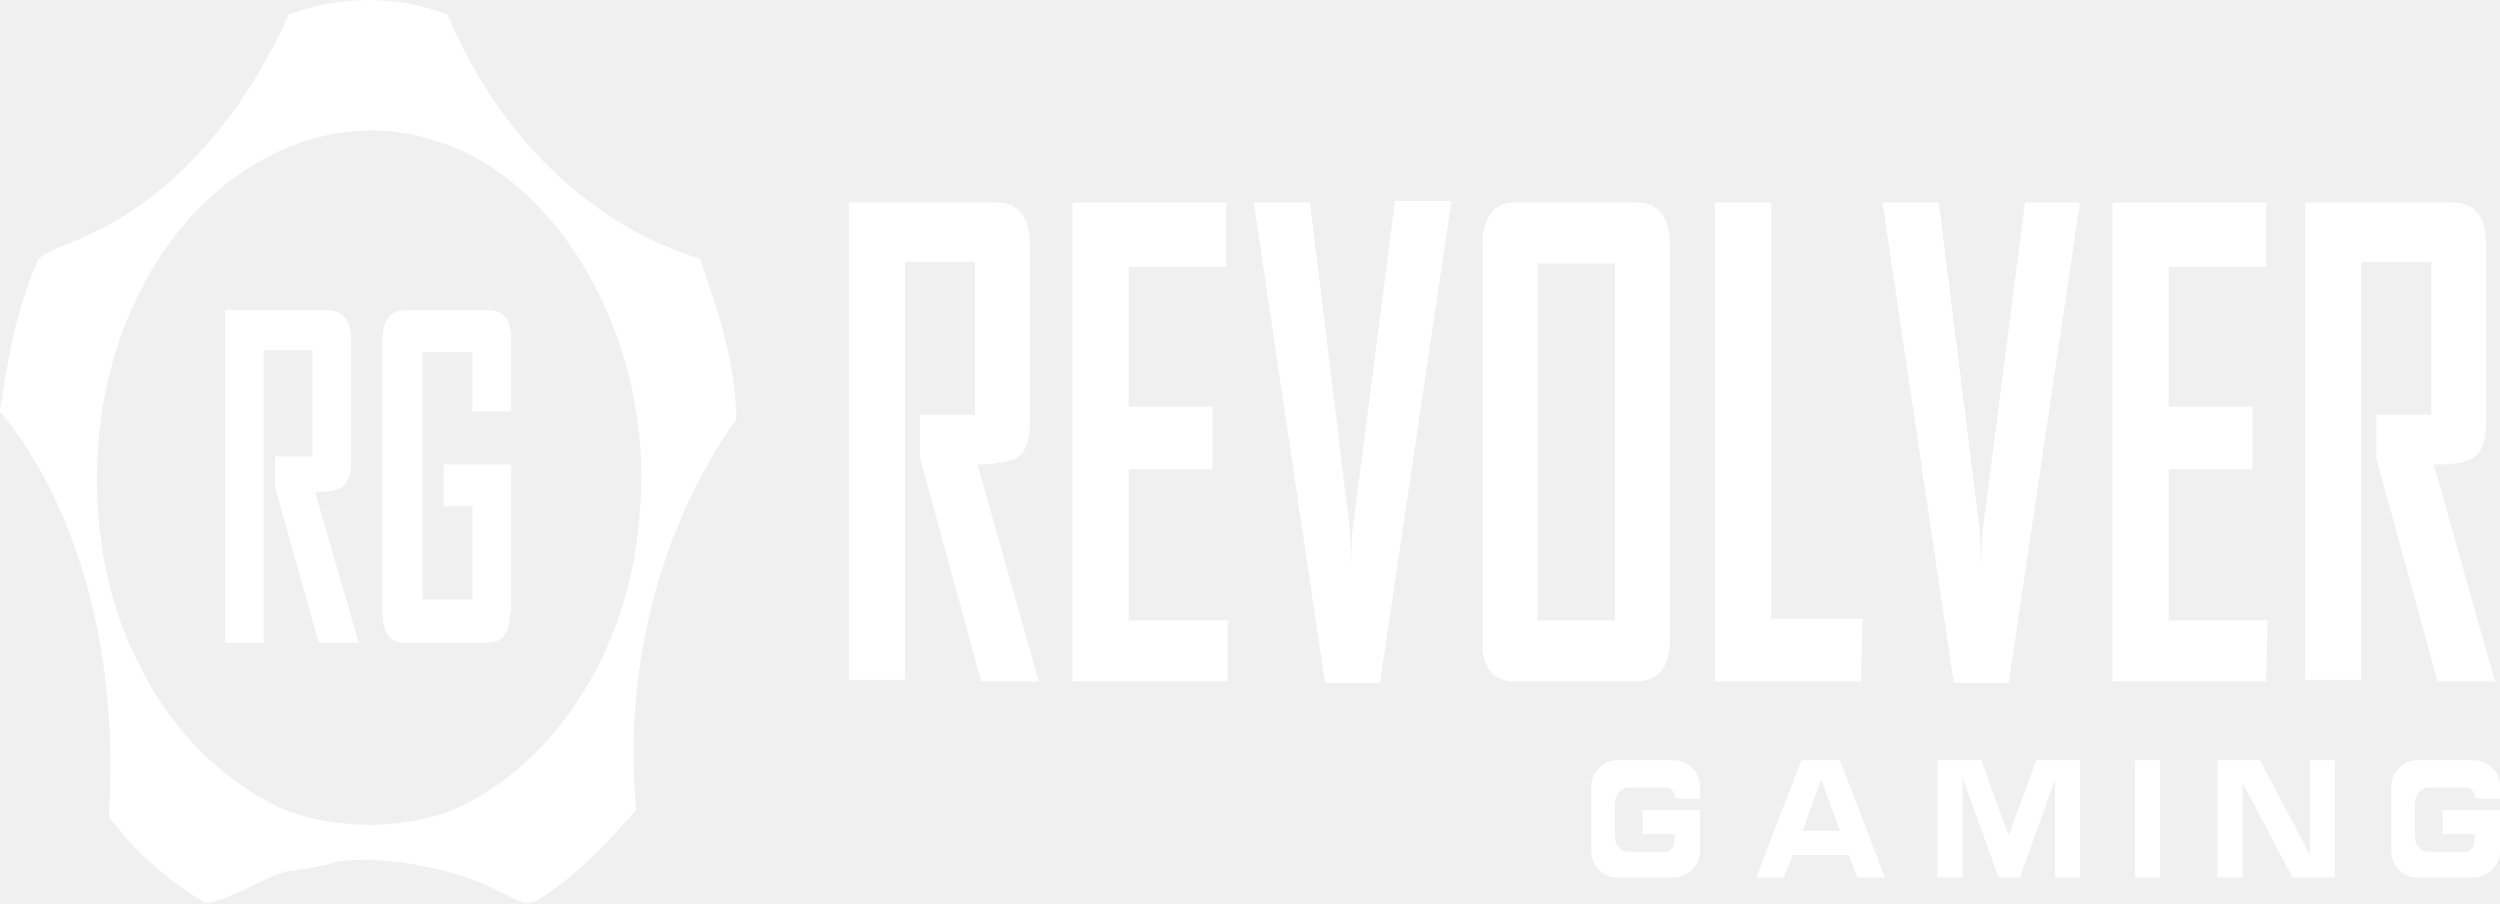
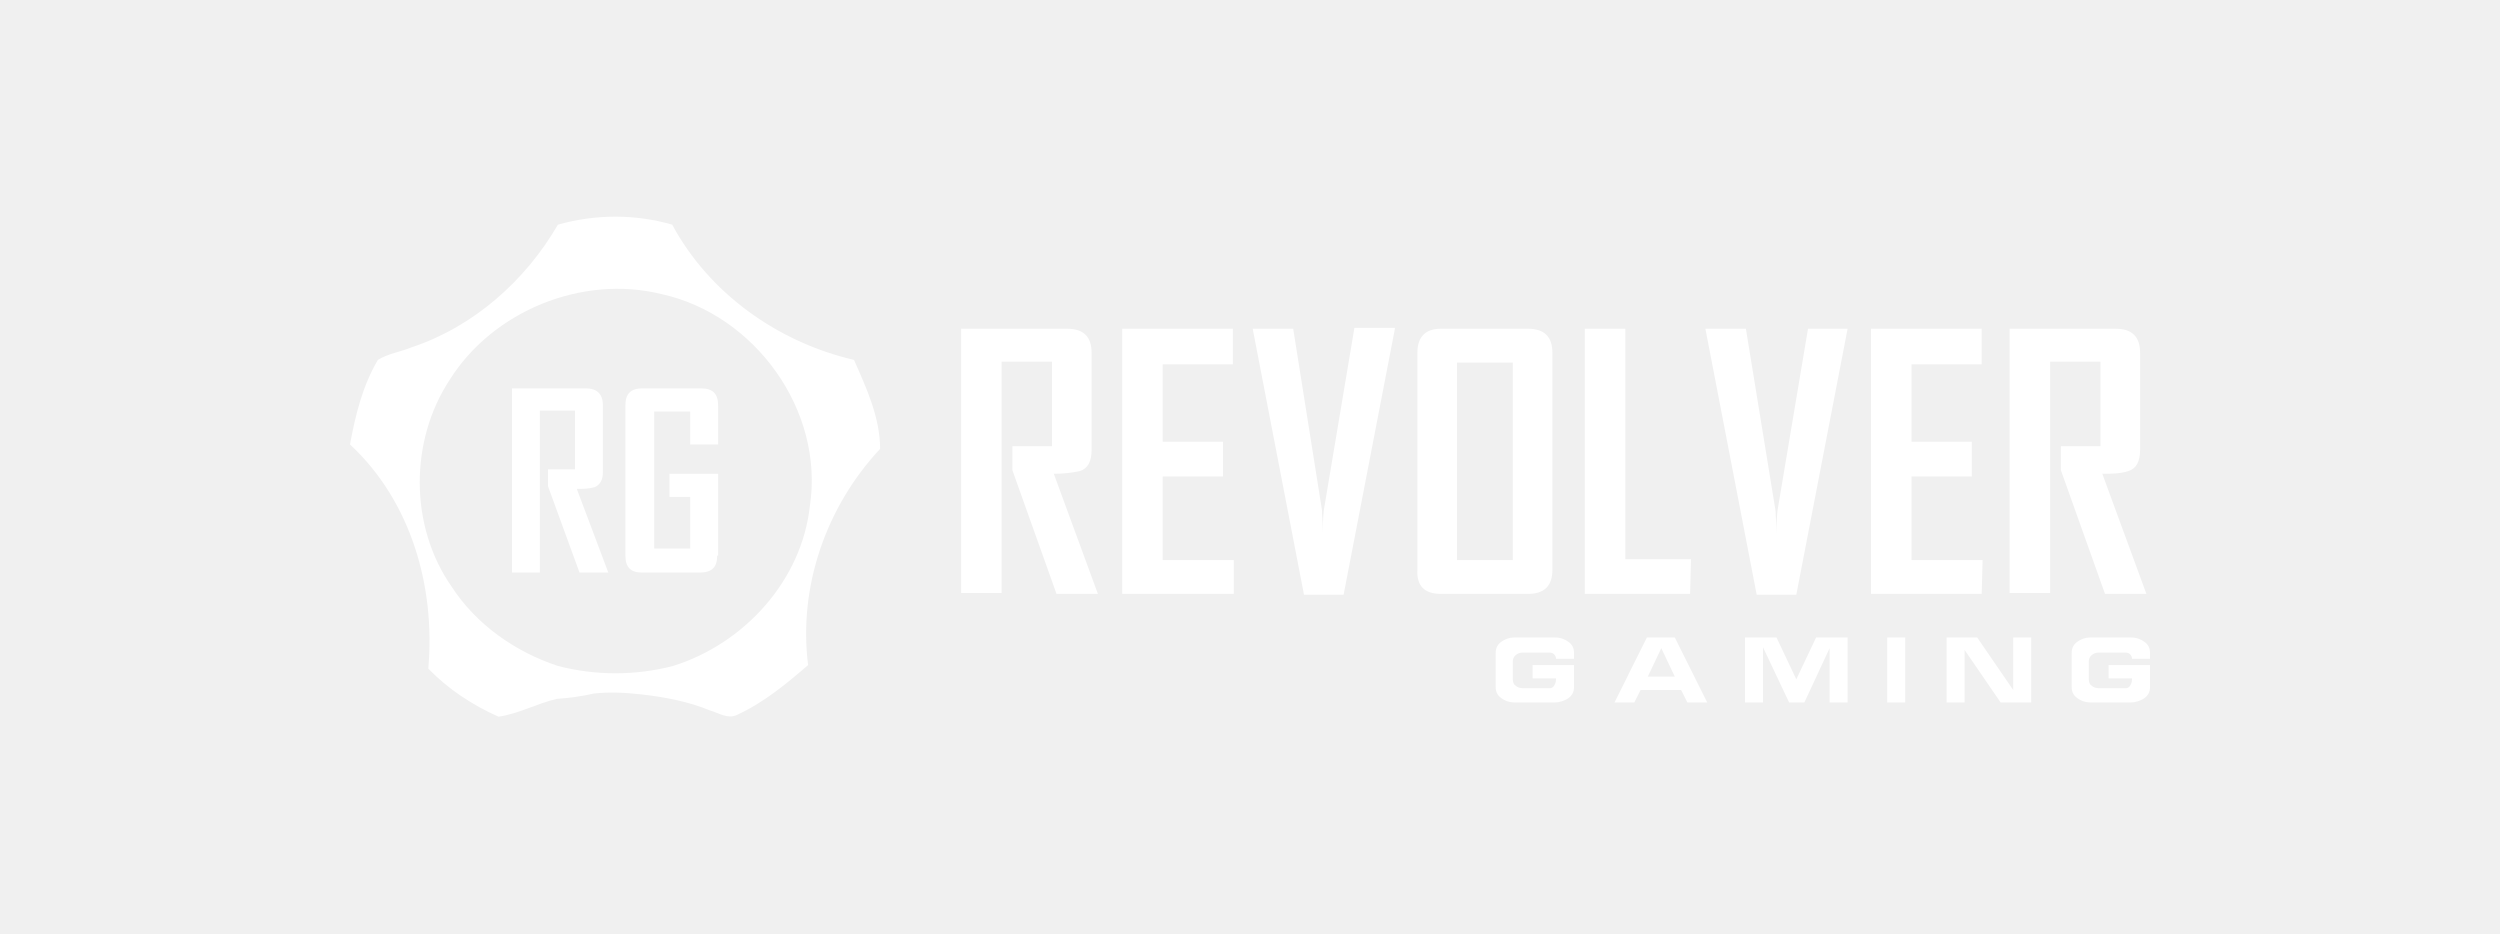
- <svg xmlns="http://www.w3.org/2000/svg" width="155" height="56" viewBox="0 0 155 56" fill="none">
-   <mask id="mask0_3_1217" style="mask-type:luminance" maskUnits="userSpaceOnUse" x="0" y="0" width="155" height="56">
-     <path d="M0 0H155V56H0V0Z" fill="white" />
-   </mask>
-   <g mask="url(#mask0_3_1217)">
-     <path d="M64.403 42.248H60.837L57.04 28.398V25.71H60.45V16.24H56.11V42.149H52.623V12.553H61.767C63.163 12.553 63.86 13.449 63.86 15.243V26.105C63.86 27.401 63.55 28.196 62.852 28.495C62.114 28.698 61.36 28.799 60.605 28.795L64.403 42.248ZM76.105 42.248H66.495V12.555H76.028V16.541H69.983V25.209H75.175V29.096H69.983V38.463H76.105V42.248ZM89.978 12.555L85.56 42.347H82.15L77.733 12.555H81.22L83.7 32.883C83.7 33.48 83.778 34.278 83.778 35.474C83.778 34.578 83.778 33.779 83.855 32.883L86.49 12.456H89.978V12.555ZM103.54 39.558C103.54 41.352 102.842 42.248 101.447 42.248H93.93C92.535 42.248 91.838 41.352 91.915 39.56V15.243C91.915 13.451 92.612 12.553 93.93 12.553H101.447C102.842 12.553 103.54 13.449 103.54 15.243V39.558ZM100.13 38.463V16.343H95.325V38.463H100.13ZM115.397 42.248H106.33V12.555H109.817V38.364H115.475L115.397 42.248ZM128.96 12.555L124.543 42.347H121.133L116.715 12.555H120.202L122.76 32.982C122.76 33.58 122.837 34.377 122.837 35.573C122.837 34.976 122.837 34.179 122.915 32.982L125.55 12.555H128.96ZM140.508 42.248H130.975V12.555H140.508V16.541H134.463V25.209H139.655V29.096H134.463V38.463H140.585L140.508 42.248ZM154.69 42.248H151.125L147.327 28.398V25.71H150.737V16.24H146.397V42.149H142.91V12.553H152.055C153.45 12.553 154.148 13.449 154.148 15.243V26.105C154.148 27.401 153.838 28.196 153.14 28.495C152.443 28.795 151.668 28.795 150.893 28.795L154.69 42.248ZM103.85 51.716H101.835V50.221H105.4V52.711C105.4 53.209 105.245 53.607 104.935 53.907C104.625 54.206 104.16 54.406 103.773 54.406H100.207C99.814 54.393 99.435 54.218 99.123 53.907C98.975 53.774 98.856 53.595 98.775 53.386C98.693 53.178 98.653 52.946 98.657 52.713V48.826C98.657 48.328 98.812 47.93 99.123 47.63C99.435 47.319 99.814 47.145 100.207 47.132H103.773C104.238 47.132 104.625 47.331 104.935 47.63C105.245 47.928 105.4 48.328 105.4 48.825V49.523H103.85C103.851 49.43 103.838 49.338 103.811 49.252C103.784 49.166 103.744 49.089 103.693 49.023C103.643 48.958 103.582 48.907 103.516 48.873C103.45 48.84 103.379 48.824 103.308 48.826H100.982C100.754 48.818 100.532 48.925 100.363 49.125C100.287 49.212 100.227 49.319 100.187 49.44C100.147 49.56 100.127 49.69 100.13 49.821V51.815C100.13 52.114 100.208 52.412 100.363 52.513C100.518 52.713 100.75 52.812 100.982 52.812H103.308C103.387 52.814 103.466 52.787 103.534 52.734C103.603 52.682 103.658 52.605 103.695 52.513C103.85 52.214 103.85 51.916 103.85 51.716ZM108.888 54.406L111.678 47.132H114.08L116.87 54.406H115.165L114.622 53.011H111.135L110.592 54.406H108.888ZM114.08 51.516L112.918 48.328L111.755 51.516H114.08ZM120.125 54.406V47.132H122.837L124.543 51.815L126.248 47.132H128.96V54.406H127.41V48.328L125.24 54.406H123.923L121.675 48.227V54.406H120.125ZM132.37 54.406V47.132H133.92V54.406H132.37ZM137.485 54.406V47.132H140.12L143.22 53.011V47.132H144.77V54.406H142.135L139.035 48.526V54.406H137.485ZM153.45 51.716H151.435V50.221H155V52.711C155 53.209 154.845 53.607 154.535 53.907C154.225 54.206 153.76 54.406 153.372 54.406H149.808C149.415 54.393 149.035 54.218 148.723 53.907C148.575 53.774 148.456 53.595 148.374 53.386C148.293 53.178 148.253 52.946 148.258 52.713V48.826C148.258 48.328 148.413 47.93 148.723 47.63C149.035 47.319 149.415 47.145 149.808 47.132H153.372C153.837 47.132 154.225 47.331 154.535 47.63C154.845 47.928 155 48.328 155 48.825V49.523H153.45C153.451 49.43 153.438 49.338 153.411 49.252C153.384 49.166 153.344 49.089 153.293 49.023C153.243 48.958 153.182 48.907 153.116 48.873C153.05 48.84 152.979 48.824 152.908 48.826H150.582C150.354 48.818 150.132 48.925 149.962 49.125C149.887 49.212 149.827 49.319 149.787 49.44C149.747 49.56 149.727 49.69 149.73 49.821V51.815C149.73 52.114 149.807 52.412 149.962 52.513C150.117 52.713 150.35 52.812 150.582 52.812H152.908C152.987 52.814 153.066 52.787 153.134 52.734C153.203 52.682 153.258 52.605 153.295 52.513C153.45 52.214 153.45 51.916 153.45 51.716ZM17.902 0.896C21.157 -0.299 24.567 -0.299 27.745 0.896C30.922 8.568 36.812 14.05 43.4 16.042C44.485 19.23 45.648 22.52 45.648 26.006C40.998 32.484 38.595 41.451 39.447 50.221C37.587 52.312 35.65 54.406 33.325 55.802C32.55 56.299 31.775 55.6 31 55.302C29.14 54.307 27.125 53.809 25.11 53.51C23.715 53.31 22.398 53.211 21.003 53.409C19.995 53.708 18.91 53.907 17.825 54.006C16.12 54.505 14.492 55.701 12.787 56C10.54 54.705 8.447 52.911 6.742 50.618C7.362 41.453 5.27 31.886 0 25.51C0.465 22.221 1.085 18.932 2.402 16.042C3.255 15.346 4.34 15.146 5.27 14.648C10.617 12.355 15.113 7.174 17.902 0.896ZM8.602 18.235C5.115 25.11 5.115 34.677 8.758 41.451C10.85 45.636 14.182 48.726 17.902 50.32C21.155 51.416 24.57 51.416 27.823 50.32C33.945 47.83 38.905 40.755 39.602 32.385C40.843 21.722 34.875 10.961 26.815 8.669C19.995 6.477 12.322 10.562 8.602 18.235Z" fill="white" />
-     <path d="M22.242 39.857H19.762L17.05 30.192V28.299H19.375V21.723H16.352V39.857H13.95V19.23H20.305C21.235 19.23 21.777 19.828 21.777 21.125V28.597C21.777 29.493 21.545 29.994 21.08 30.292C20.538 30.49 20.073 30.49 19.53 30.49L22.242 39.857ZM31.62 37.964C31.62 39.26 31.155 39.857 30.148 39.857H25.11C24.18 39.857 23.715 39.26 23.715 37.964V21.125C23.715 19.83 24.18 19.23 25.188 19.23H30.225C31.233 19.23 31.698 19.828 31.698 21.125V25.51H29.295V21.821H26.195V37.167H29.295V31.388H27.512V28.797H31.698V37.964H31.62Z" fill="white" />
+ <svg xmlns="http://www.w3.org/2000/svg" fill="none" viewBox="0 0 150 56" id="providers--revolvergaming">
+   <g clip-path="url(#huclip0_7303_43855)" fill="#fff">
+     <path d="M65.874 35.633H63.39l-2.646-7.42v-1.44h2.376V21.7h-3.024v13.88h-2.43V19.725h6.372c.972 0 1.458.48 1.458 1.441v5.819c0 .694-.216 1.12-.702 1.28a7.41 7.41 0 01-1.566.161l2.646 7.206zM74.028 35.633h-6.696V19.726h6.642v2.135h-4.212v4.644h3.618v2.082h-3.618v5.018h4.266v2.029zM83.694 19.726l-3.078 15.96H78.24l-3.078-15.96h2.43l1.728 10.89c0 .32.054.747.054 1.388 0-.48 0-.908.054-1.388l1.836-10.943h2.43v.053zM93.144 34.192c0 .961-.486 1.441-1.458 1.441h-5.238c-.972 0-1.458-.48-1.404-1.44V21.166c0-.96.486-1.441 1.404-1.441h5.238c.972 0 1.458.48 1.458 1.441v13.025zm-2.376-.587v-11.85H87.42v11.85h3.348zM101.406 35.633h-6.318V19.726h2.43v13.826h3.942l-.054 2.081zM110.856 19.726l-3.078 15.96h-2.376l-3.078-15.96h2.43l1.782 10.943c0 .32.054.747.054 1.388 0-.32 0-.747.054-1.388l1.836-10.943h2.376zM118.902 35.633h-6.642V19.726h6.642v2.135h-4.212v4.644h3.618v2.082h-3.618v5.018h4.266l-.054 2.029zM128.784 35.633H126.3l-2.646-7.42v-1.44h2.376V21.7h-3.024v13.88h-2.43V19.725h6.372c.972 0 1.458.48 1.458 1.441v5.819c0 .694-.216 1.12-.702 1.28-.486.161-1.026.161-1.566.161l2.646 7.206zM93.36 40.705h-1.404v-.801h2.484v1.334c0 .267-.108.48-.324.641-.216.16-.54.267-.81.267h-2.484a1.3 1.3 0 01-.756-.267.758.758 0 01-.324-.64v-2.082c0-.267.108-.48.324-.641a1.3 1.3 0 01.756-.267h2.484c.324 0 .594.107.81.267.216.16.324.374.324.64v.374h-1.08a.367.367 0 00-.378-.373h-1.62a.617.617 0 00-.432.16.482.482 0 00-.162.373v1.068c0 .16.054.32.162.374.108.107.27.16.432.16h1.62a.297.297 0 00.27-.16c.108-.16.108-.32.108-.427zM96.87 42.146l1.944-3.897h1.674l1.944 3.897h-1.188l-.378-.747h-2.43l-.378.747H96.87zm3.618-1.548l-.81-1.708-.81 1.708h1.62zM104.7 42.146v-3.897h1.89l1.188 2.509 1.188-2.509h1.89v3.897h-1.08V38.89l-1.512 3.256h-.918l-1.566-3.31v3.31h-1.08zM113.232 42.146v-3.897h1.08v3.897h-1.08zM116.796 42.146v-3.897h1.836l2.16 3.15v-3.15h1.08v3.897h-1.836l-2.16-3.15v3.15h-1.08zM127.92 40.705h-1.404v-.801H129v1.334c0 .267-.108.48-.324.641-.216.16-.54.267-.81.267h-2.484a1.3 1.3 0 01-.756-.267.758.758 0 01-.324-.64v-2.082c0-.267.108-.48.324-.641a1.3 1.3 0 01.756-.267h2.484c.324 0 .594.107.81.267.216.16.324.374.324.64v.374h-1.08a.367.367 0 00-.378-.373h-1.62a.617.617 0 00-.432.16.482.482 0 00-.162.373v1.068c0 .16.054.32.162.374.108.107.27.16.432.16h1.62a.297.297 0 00.27-.16c.108-.16.108-.32.108-.427zM33.474 13.48c2.268-.64 4.644-.64 6.858 0 2.214 4.11 6.318 7.047 10.908 8.114.756 1.708 1.566 3.47 1.566 5.338-3.24 3.47-4.914 8.274-4.32 12.972-1.296 1.12-2.646 2.242-4.266 2.99-.54.266-1.08-.108-1.62-.268-1.296-.533-2.7-.8-4.104-.96-.972-.107-1.89-.16-2.862-.054-.702.16-1.458.267-2.214.32-1.188.267-2.322.908-3.51 1.068-1.566-.694-3.024-1.655-4.212-2.883.432-4.91-1.026-10.035-4.698-13.451.324-1.762.756-3.524 1.674-5.072.594-.373 1.35-.48 1.998-.747 3.726-1.228 6.858-4.004 8.802-7.367zm-6.48 9.289c-2.43 3.683-2.43 8.808.108 12.437 1.458 2.242 3.78 3.897 6.372 4.751a13.78 13.78 0 006.912 0c4.266-1.334 7.722-5.124 8.208-9.608.864-5.712-3.294-11.477-8.91-12.705-4.752-1.174-10.098 1.014-12.69 5.125z" />
+     <path d="M36.498 34.352H34.77l-1.89-5.178V28.16h1.62v-3.523h-2.106v9.715H30.72v-11.05h4.428c.648 0 1.026.32 1.026 1.015v4.003c0 .48-.162.748-.486.908-.378.106-.702.106-1.08.106l1.89 5.018zM43.032 33.338c0 .694-.324 1.014-1.026 1.014h-3.51c-.648 0-.972-.32-.972-1.014v-9.021c0-.694.324-1.015 1.026-1.015h3.51c.702 0 1.026.32 1.026 1.015v2.349h-1.674V24.69h-2.16v8.221h2.16v-3.096H40.17v-1.388h2.916v4.911h-.054z" />
  </g>
</svg>
